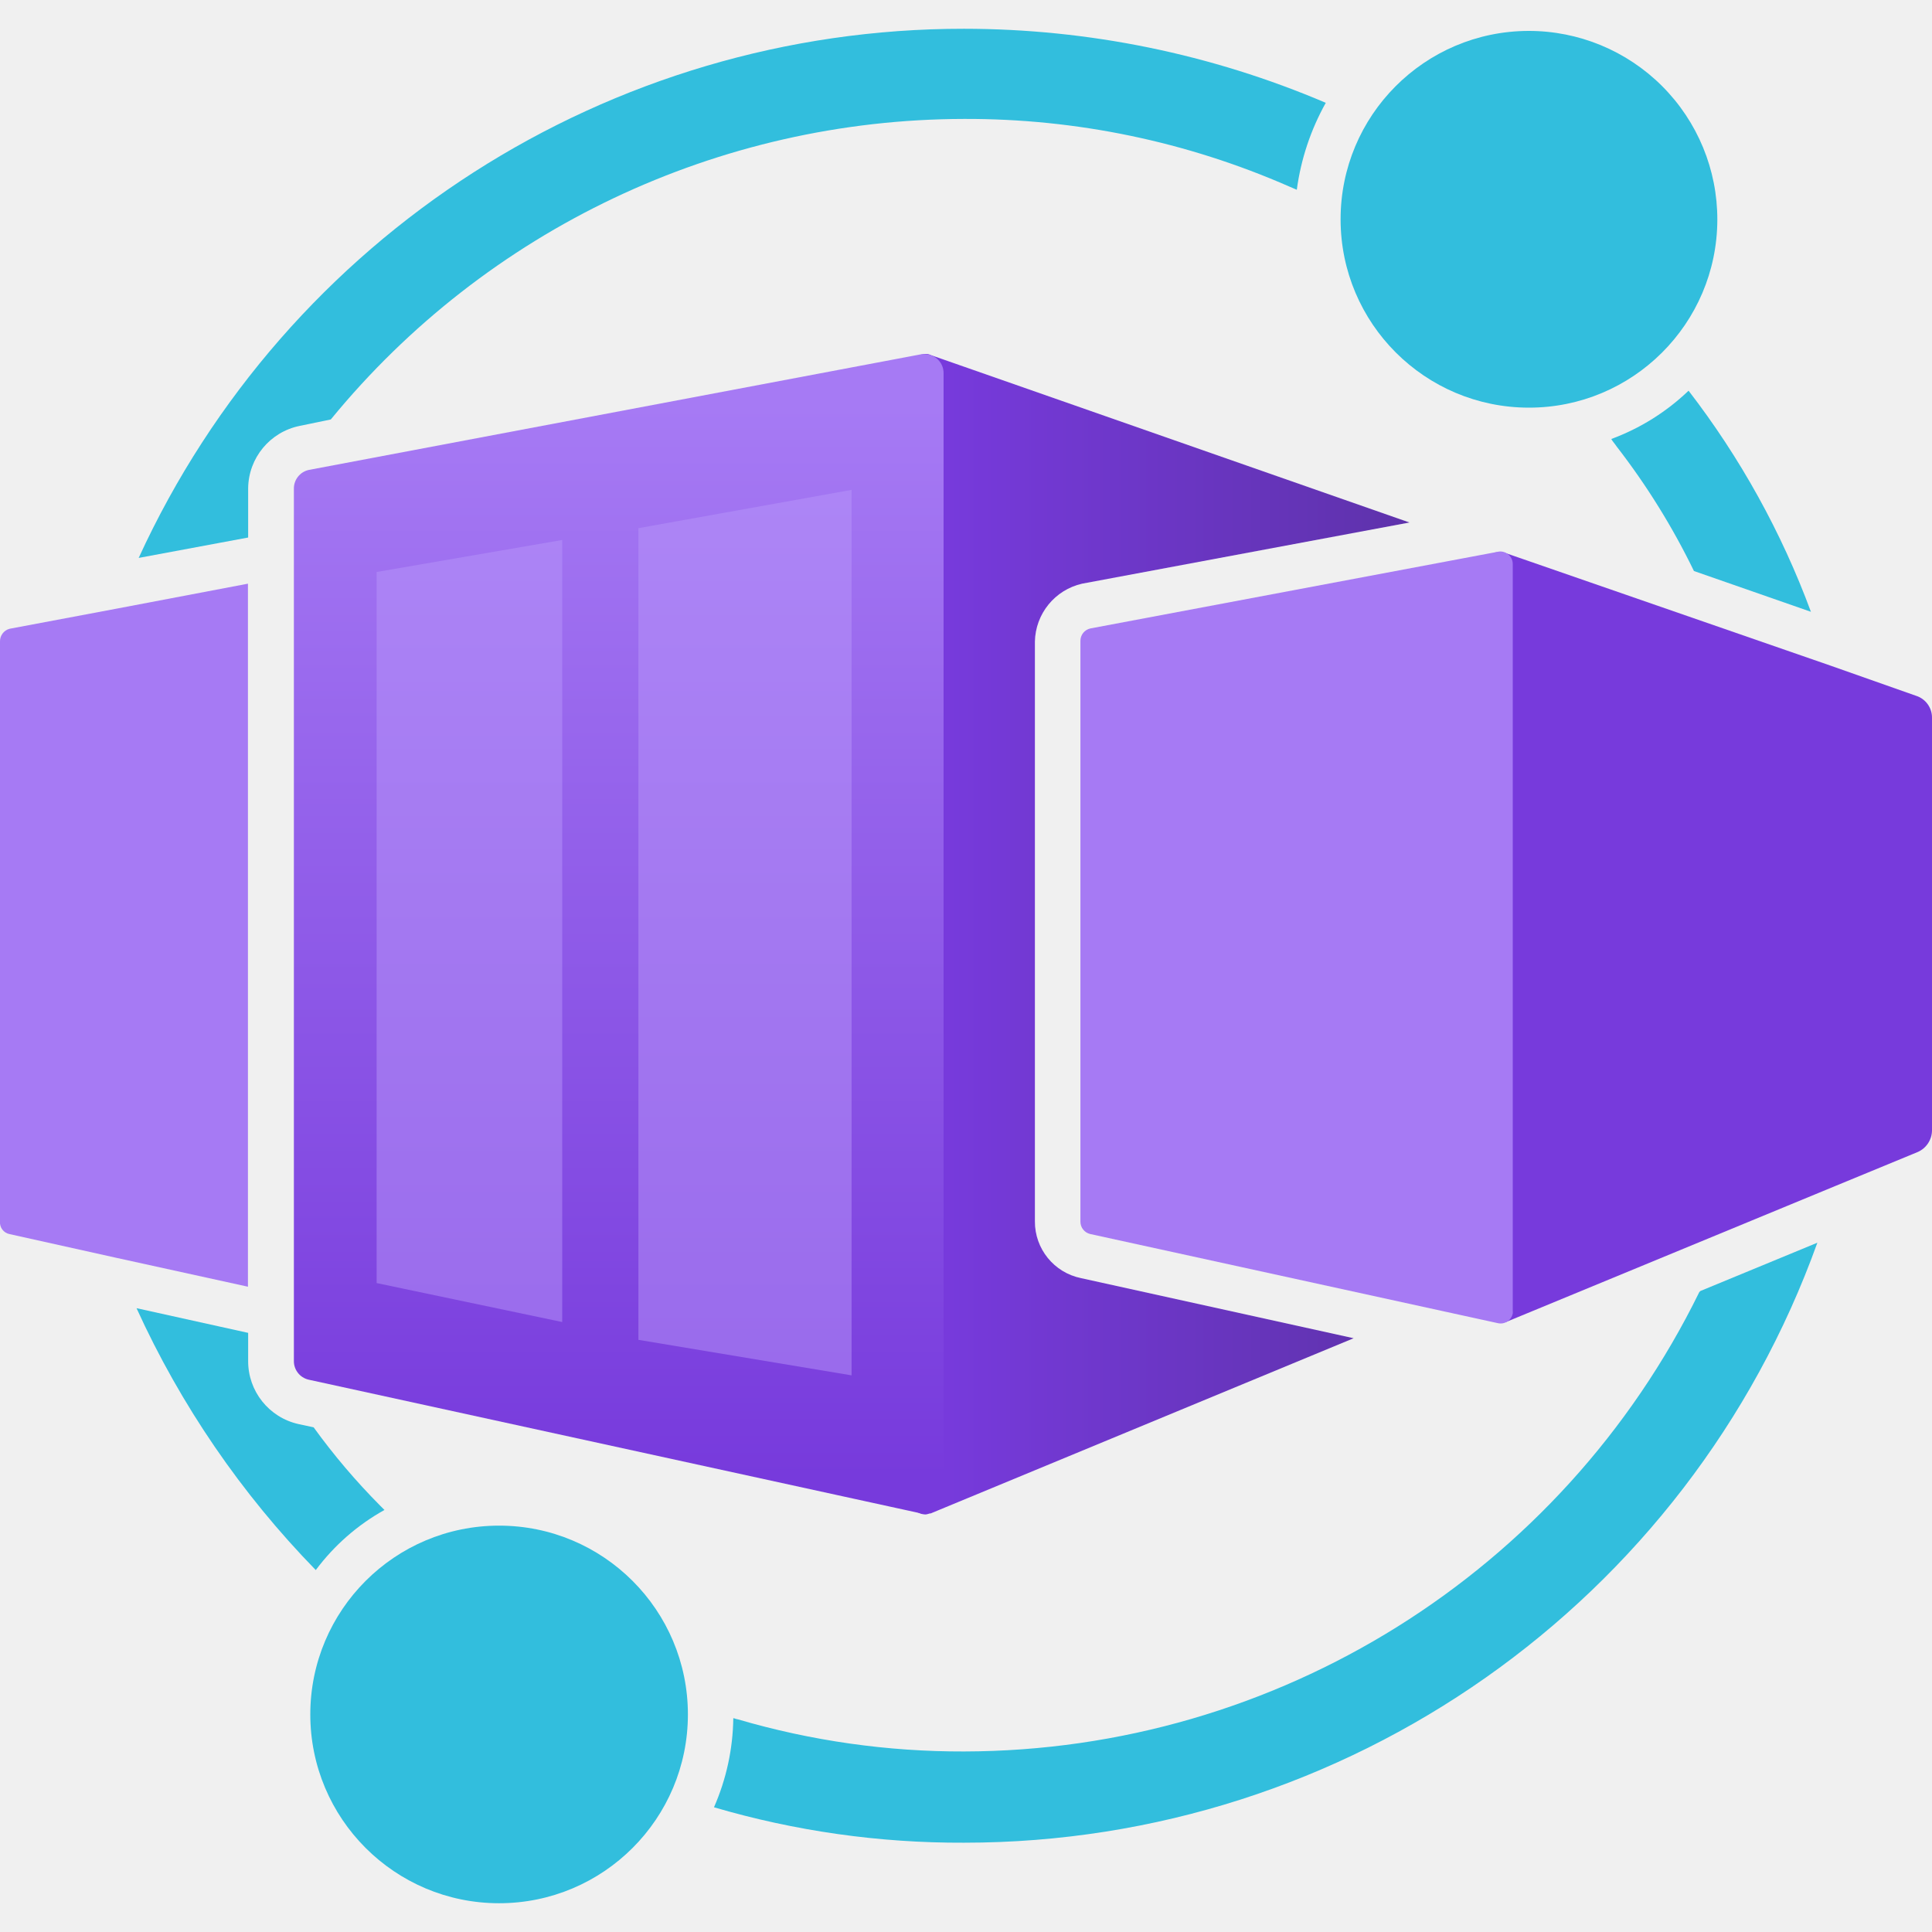
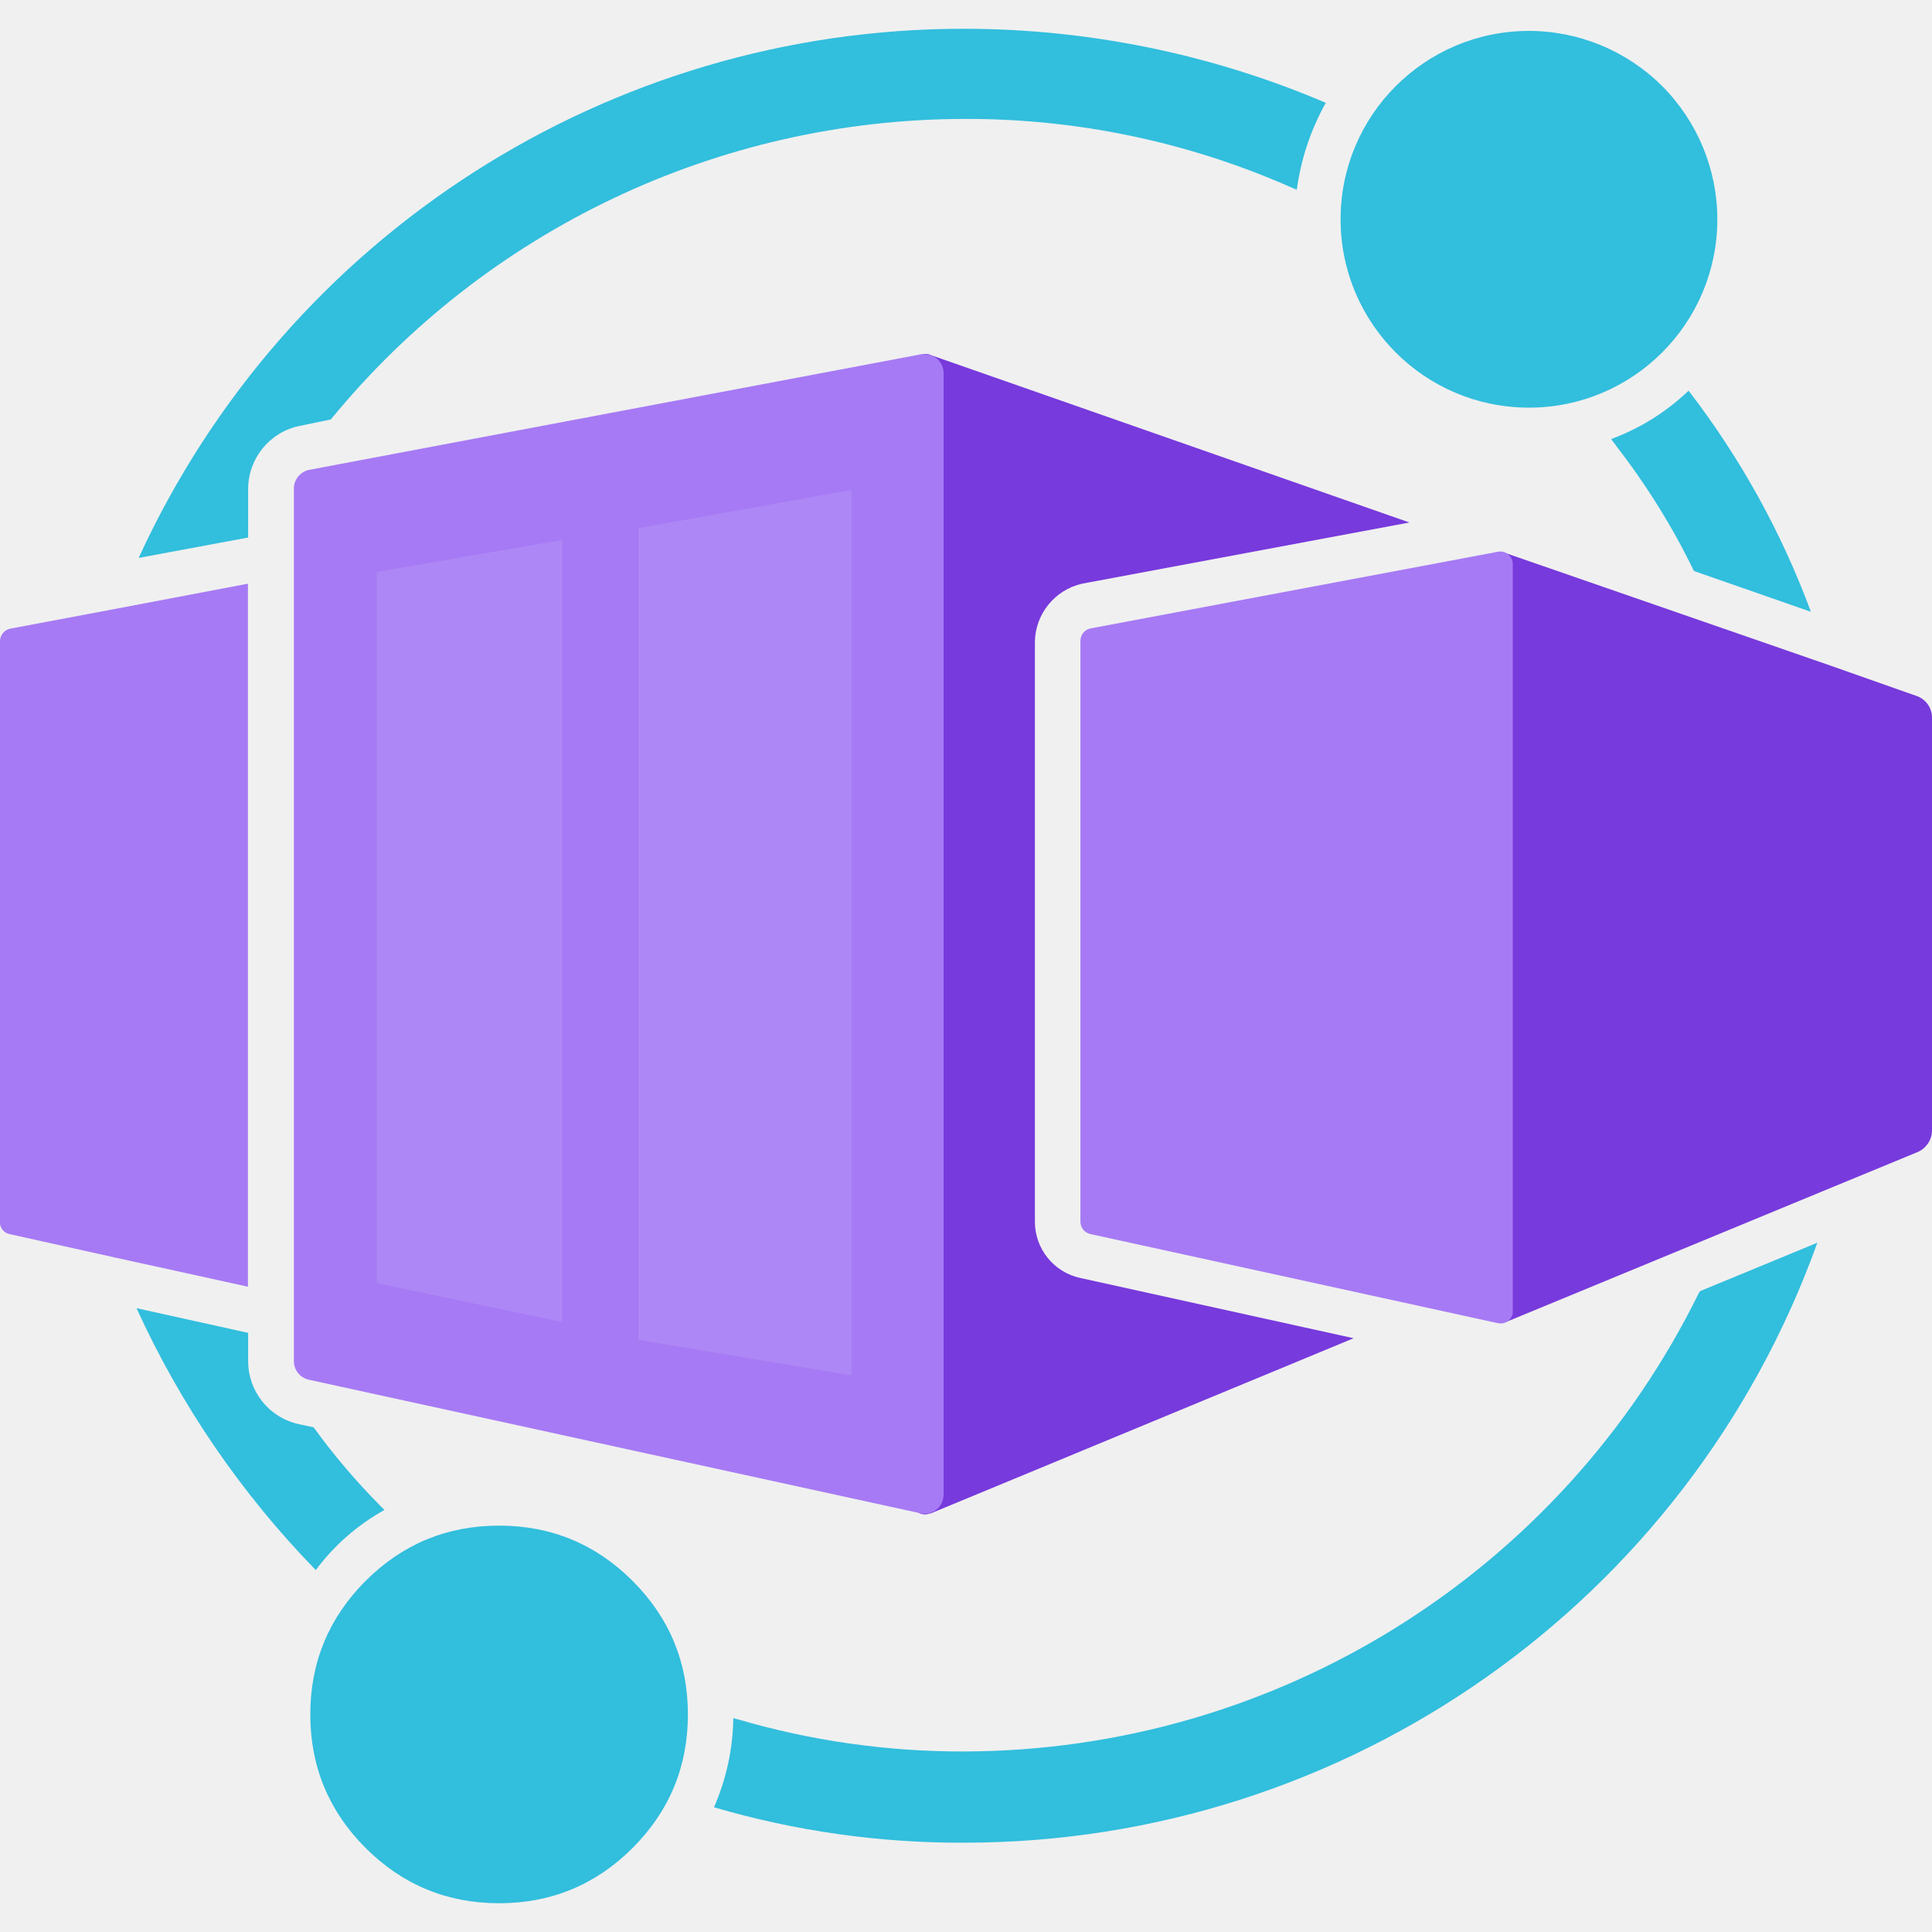
- <svg xmlns="http://www.w3.org/2000/svg" width="18" height="18" viewBox="0 0 18 18">
+ <svg xmlns="http://www.w3.org/2000/svg" id="body_1" width="18" height="18">
  <defs>
-     <linearGradient id="b27f1ad0-7d11-4247-9da3-91bce6211f32" x1="8.798" y1="8.703" x2="14.683" y2="8.703" gradientUnits="userSpaceOnUse">
-       <stop offset="0.001" stop-color="#773adc" />
-       <stop offset="1" stop-color="#552f99" />
+     <linearGradient transform="matrix(1 0 0 1 0 0)" id="1" x1="8.798" y1="8.703" x2="14.683" y2="8.703">
+       <stop stop-color="#773ADC" offset="0%" />
+       <stop stop-color="#552F99" offset="100%" />
    </linearGradient>
-     <linearGradient id="b2f92112-4ca9-4b17-a019-c9f26c1a4a8f" x1="5.764" y1="3.777" x2="5.764" y2="13.78" gradientUnits="userSpaceOnUse">
-       <stop offset="0" stop-color="#a67af4" />
-       <stop offset="0.999" stop-color="#773adc" />
+     <linearGradient transform="matrix(1 0 0 1 0 0)" id="229" x1="5.764" y1="3.777" x2="5.764" y2="13.78">
+       <stop stop-color="#A67AF4" offset="0%" />
+       <stop stop-color="#773ADC" offset="100%" />
    </linearGradient>
  </defs>
-   <g id="b8a0486a-5501-4d92-b540-a766c4b3b548">
+   <g transform="matrix(1 0 0 1 0 0)">
    <g>
      <g>
        <g>
-           <path d="M16.932,11.578a8.448,8.448,0,0,1-7.95,5.59,8.15,8.15,0,0,1-2.33-.33,2.133,2.133,0,0,0,.18-.83c.01,0,.03.01.04.01a7.422,7.422,0,0,0,2.11.3,7.646,7.646,0,0,0,6.85-4.28l.01-.01Z" fill="#32bedd" />
-           <path d="M3.582,14.068a2.025,2.025,0,0,0-.64.56,8.6,8.6,0,0,1-1.67-2.44l1.04.23v.26a.6.6,0,0,0,.47.59l.14.03a6.136,6.136,0,0,0,.62.73Z" fill="#32bedd" />
-           <path d="M12.352.958a2.28,2.28,0,0,0-.27.81c-.02-.01-.05-.02-.07-.03a7.479,7.479,0,0,0-3.03-.63,7.643,7.643,0,0,0-5.9,2.8l-.29.06a.6.6,0,0,0-.48.58v.46l-1.02.19A8.454,8.454,0,0,1,8.982.268,8.6,8.6,0,0,1,12.352.958Z" fill="#32bedd" />
-           <path d="M16.872,5.7l-1.09-.38a6.6,6.6,0,0,0-.72-1.16c-.02-.03-.04-.05-.05-.07a2.083,2.083,0,0,0,.72-.45A7.81,7.81,0,0,1,16.872,5.7Z" fill="#32bedd" />
-           <path d="M10.072,11.908l2.54.56L8.672,14.1c-.02,0-.03.01-.05.01a.154.154,0,0,1-.15-.15V3.448a.154.154,0,0,1,.15-.15.09.09,0,0,1,.05.01l4.46,1.56-3.05.57a.565.565,0,0,0-.44.54v5.4A.537.537,0,0,0,10.072,11.908Z" fill="#fff" />
          <g>
-             <g id="e918f286-5032-4942-ad29-ea17e6f1cc90">
-               <path d="M1.1,5.668l1.21-.23v6.55l-1.23-.27-.99-.22a.111.111,0,0,1-.09-.12v-5.4a.12.12,0,0,1,.09-.12Z" fill="#a67af4" />
-             </g>
+             <path d="M16.932 11.578C 15.726 14.932 12.546 17.168 8.982 17.168C 8.193 17.171 7.409 17.06 6.652 16.838C 6.767 16.576 6.828 16.294 6.832 16.008C 6.842 16.008 6.862 16.018 6.872 16.018C 7.557 16.219 8.268 16.32 8.982 16.318C 11.894 16.312 14.55 14.653 15.832 12.038L15.832 12.038L15.842 12.028L16.932 11.578z" stroke="none" fill="#32BEDD" fill-rule="nonzero" />
+             <path d="M3.582 14.068C 3.331 14.207 3.113 14.398 2.942 14.628C 2.249 13.917 1.684 13.092 1.272 12.188L1.272 12.188L2.312 12.418L2.312 12.678C 2.31 12.961 2.506 13.207 2.782 13.268L2.782 13.268L2.922 13.298C 3.109 13.557 3.317 13.801 3.542 14.028L3.542 14.028L3.582 14.068z" stroke="none" fill="#32BEDD" fill-rule="nonzero" />
+             <path d="M12.352 0.958C 12.212 1.209 12.12 1.483 12.082 1.768C 12.062 1.758 12.032 1.748 12.012 1.738C 11.057 1.319 10.025 1.104 8.982 1.108C 6.696 1.112 4.531 2.139 3.082 3.908L3.082 3.908L2.792 3.968C 2.516 4.024 2.316 4.266 2.312 4.548L2.312 4.548L2.312 5.008L1.292 5.198C 2.67 2.192 5.675 0.266 8.982 0.268C 10.14 0.269 11.287 0.503 12.352 0.958z" stroke="none" fill="#32BEDD" fill-rule="nonzero" />
+             <path d="M16.872 5.7L15.782 5.32C 15.583 4.909 15.341 4.521 15.062 4.16C 15.042 4.13 15.022 4.11 15.012 4.09C 15.28 3.991 15.525 3.838 15.732 3.64C 16.214 4.265 16.598 4.96 16.872 5.7z" stroke="none" fill="#32BEDD" fill-rule="nonzero" />
+             <path d="M10.072 11.908L12.612 12.468L8.672 14.1C 8.652 14.1 8.642 14.11 8.622 14.11C 8.54 14.108 8.474 14.042 8.472 13.96L8.472 13.96L8.472 3.448C 8.474 3.366 8.54 3.3 8.622 3.298C 8.639 3.296 8.657 3.3 8.672 3.308L8.672 3.308L13.132 4.868L10.082 5.438C 9.829 5.495 9.647 5.718 9.642 5.978L9.642 5.978L9.642 11.378C 9.64 11.635 9.82 11.857 10.072 11.908z" stroke="none" fill="#FFFFFF" fill-rule="nonzero" />
            <g>
-               <g id="a47a99dd-4d47-4c70-8c42-c5ac274ce496">
+               <g>
+                 <path d="M1.1 5.668L2.31 5.438L2.31 11.988L1.08 11.718L0.09 11.498C 0.033 11.487 -0.006 11.435 -8.940697E-08 11.378L-8.940697E-08 11.378L-8.940697E-08 5.978C -0.002 5.922 0.036 5.872 0.09 5.858L0.09 5.858L1.1 5.668z" stroke="none" fill="#A67AF4" fill-rule="nonzero" />
+               </g>
+               <g>
                <g>
-                   <path d="M10.072,11.908l2.54.56L8.672,14.1c-.02,0-.03.01-.05.01a.154.154,0,0,1-.15-.15V3.448a.154.154,0,0,1,.15-.15.09.09,0,0,1,.05.01l4.46,1.56-3.05.57a.565.565,0,0,0-.44.54v5.4A.537.537,0,0,0,10.072,11.908Z" fill="url(#b27f1ad0-7d11-4247-9da3-91bce6211f32)" />
-                   <path d="M8.586,3.3,2.878,4.378a.177.177,0,0,0-.14.175V12.68a.177.177,0,0,0,.137.174L8.581,14.1a.176.176,0,0,0,.21-.174V3.478A.175.175,0,0,0,8.619,3.3Z" fill="url(#b2f92112-4ca9-4b17-a019-c9f26c1a4a8f)" />
+                   <g>
+                     <path d="M10.072 11.908L12.612 12.468L8.672 14.1C 8.652 14.1 8.642 14.11 8.622 14.11C 8.54 14.108 8.474 14.042 8.472 13.96L8.472 13.96L8.472 3.448C 8.474 3.366 8.54 3.3 8.622 3.298C 8.639 3.296 8.657 3.3 8.672 3.308L8.672 3.308L13.132 4.868L10.082 5.438C 9.829 5.495 9.647 5.718 9.642 5.978L9.642 5.978L9.642 11.378C 9.64 11.635 9.82 11.857 10.072 11.908z" stroke="none" fill="url(#1)" />
+                     <path d="M8.586 3.3L2.878 4.378C 2.796 4.396 2.737 4.469 2.738 4.553L2.738 4.553L2.738 12.68C 2.737 12.763 2.794 12.835 2.875 12.854L2.875 12.854L8.581 14.1C 8.633 14.11 8.687 14.097 8.727 14.063C 8.768 14.029 8.791 13.979 8.791 13.926L8.791 13.926L8.791 3.478C 8.792 3.432 8.774 3.387 8.742 3.353C 8.71 3.32 8.665 3.301 8.619 3.3L8.619 3.3L8.586 3.3z" stroke="none" fill="url(#229)" />
+                   </g>
                </g>
+                 <path d="M5.948 4.921L5.948 12.483L7.934 12.814L7.934 4.564L5.948 4.921L5.948 4.921" stroke="none" fill="#B796F9" fill-rule="nonzero" fill-opacity="0.498" />
+                 <path d="M3.509 5.329L3.509 11.954L5.238 12.317L5.238 5.031L3.509 5.329L3.509 5.329" stroke="none" fill="#B796F9" fill-rule="nonzero" fill-opacity="0.498" />
              </g>
-               <polygon points="5.948 4.921 5.948 12.483 7.934 12.814 7.934 4.564 5.948 4.921" fill="#b796f9" opacity="0.5" />
-               <polygon points="3.509 5.329 3.509 11.954 5.238 12.317 5.238 5.031 3.509 5.329" fill="#b796f9" opacity="0.5" />
            </g>
          </g>
+           <path d="M16 2.048C 15.997 3.016 15.211 3.799 14.243 3.798C 13.275 3.797 12.491 3.013 12.49 2.045C 12.489 1.077 13.272 0.291 14.24 0.288C 14.707 0.287 15.155 0.472 15.486 0.802C 15.816 1.133 16.001 1.581 16 2.048z" stroke="none" fill="#32BEDD" fill-rule="nonzero" />
+           <path d="M6.409 15.973C 6.409 16.459 6.237 16.873 5.894 17.217C 5.55 17.56 5.136 17.732 4.65 17.732C 4.164 17.732 3.75 17.56 3.406 17.217C 3.063 16.873 2.891 16.459 2.891 15.973C 2.891 15.487 3.063 15.073 3.406 14.729C 3.75 14.386 4.164 14.214 4.65 14.214C 5.136 14.214 5.55 14.386 5.894 14.729C 6.237 15.073 6.409 15.487 6.409 15.973C 6.409 15.993 6.409 16.014 6.408 16.034" stroke="none" fill="#32BEDD" fill-rule="nonzero" />
        </g>
-         <path d="M16,2.048a1.755,1.755,0,1,1-1.76-1.76A1.756,1.756,0,0,1,16,2.048Z" fill="#32bedd" />
-         <circle cx="4.65" cy="15.973" r="1.759" fill="#32bedd" />
+         <path d="M18 6.689L18 10.533C 17.999 10.62 17.947 10.698 17.867 10.733L17.867 10.733L17.101 11.049L14.031 12.317L14.02 12.317C 14.007 12.319 13.995 12.319 13.982 12.317C 13.955 12.317 13.93 12.306 13.911 12.288C 13.893 12.269 13.882 12.244 13.882 12.217L13.882 12.217L13.882 5.234C 13.882 5.197 13.903 5.163 13.936 5.146L13.936 5.146L13.955 5.146C 13.961 5.144 13.968 5.144 13.974 5.146C 13.986 5.145 13.998 5.148 14.008 5.154L14.008 5.154L14.019 5.154L14.031 5.154L17.05 6.2L17.85 6.482C 17.94 6.51 18.002 6.594 18 6.689z" stroke="none" fill="#773ADC" fill-rule="nonzero" />
+         <path d="M13.959 5.14L10.159 5.855C 10.104 5.867 10.065 5.916 10.066 5.972L10.066 5.972L10.066 11.381C 10.065 11.436 10.103 11.484 10.157 11.497L10.157 11.497L13.957 12.328C 13.987 12.334 14.019 12.329 14.044 12.312C 14.07 12.295 14.088 12.268 14.094 12.238C 14.095 12.229 14.095 12.221 14.094 12.212L14.094 12.212L14.094 5.256C 14.095 5.192 14.043 5.139 13.979 5.138C 13.972 5.138 13.966 5.139 13.959 5.14z" stroke="none" fill="#A67AF4" fill-rule="nonzero" />
      </g>
-       <path d="M18,6.689v3.844a.222.222,0,0,1-.133.2l-.766.316-3.07,1.268-.011,0a.126.126,0,0,1-.038,0,.1.1,0,0,1-.1-.1V5.234a.1.1,0,0,1,.054-.088l0,0,.019,0a.031.031,0,0,1,.019,0,.055.055,0,0,1,.034.008l.011,0,.012,0L17.05,6.2l.8.282A.213.213,0,0,1,18,6.689Z" fill="#773adc" />
-       <path d="M13.959,5.14l-3.8.715a.118.118,0,0,0-.093.117v5.409a.118.118,0,0,0,.091.116l3.8.831a.115.115,0,0,0,.137-.09.109.109,0,0,0,0-.026V5.256a.117.117,0,0,0-.115-.118A.082.082,0,0,0,13.959,5.14Z" fill="#a67af4" />
    </g>
  </g>
</svg>
